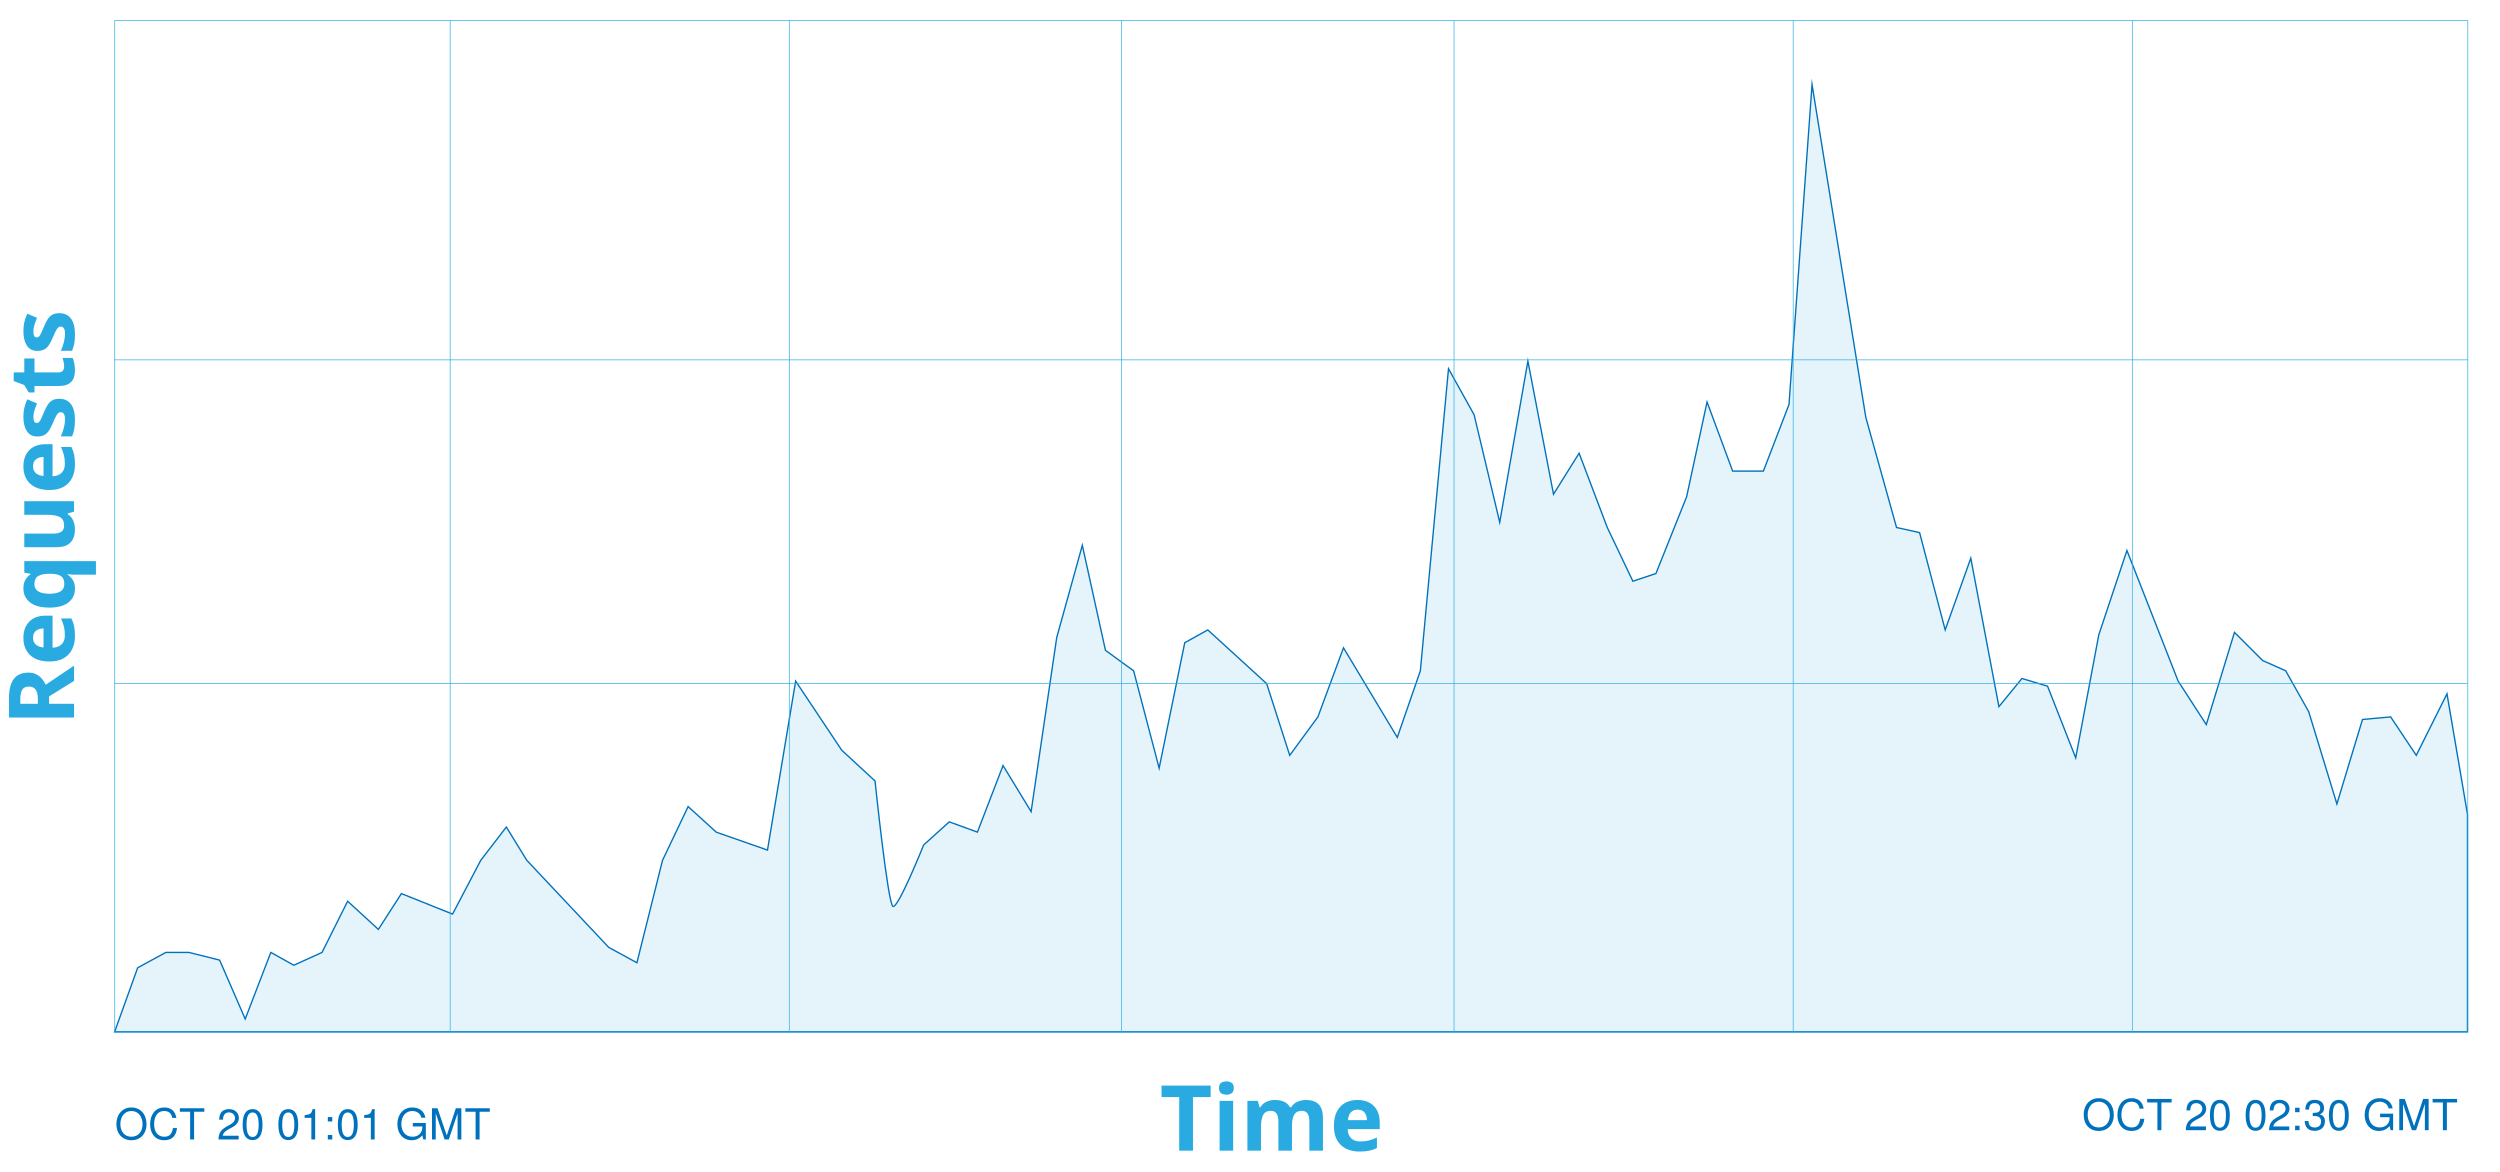
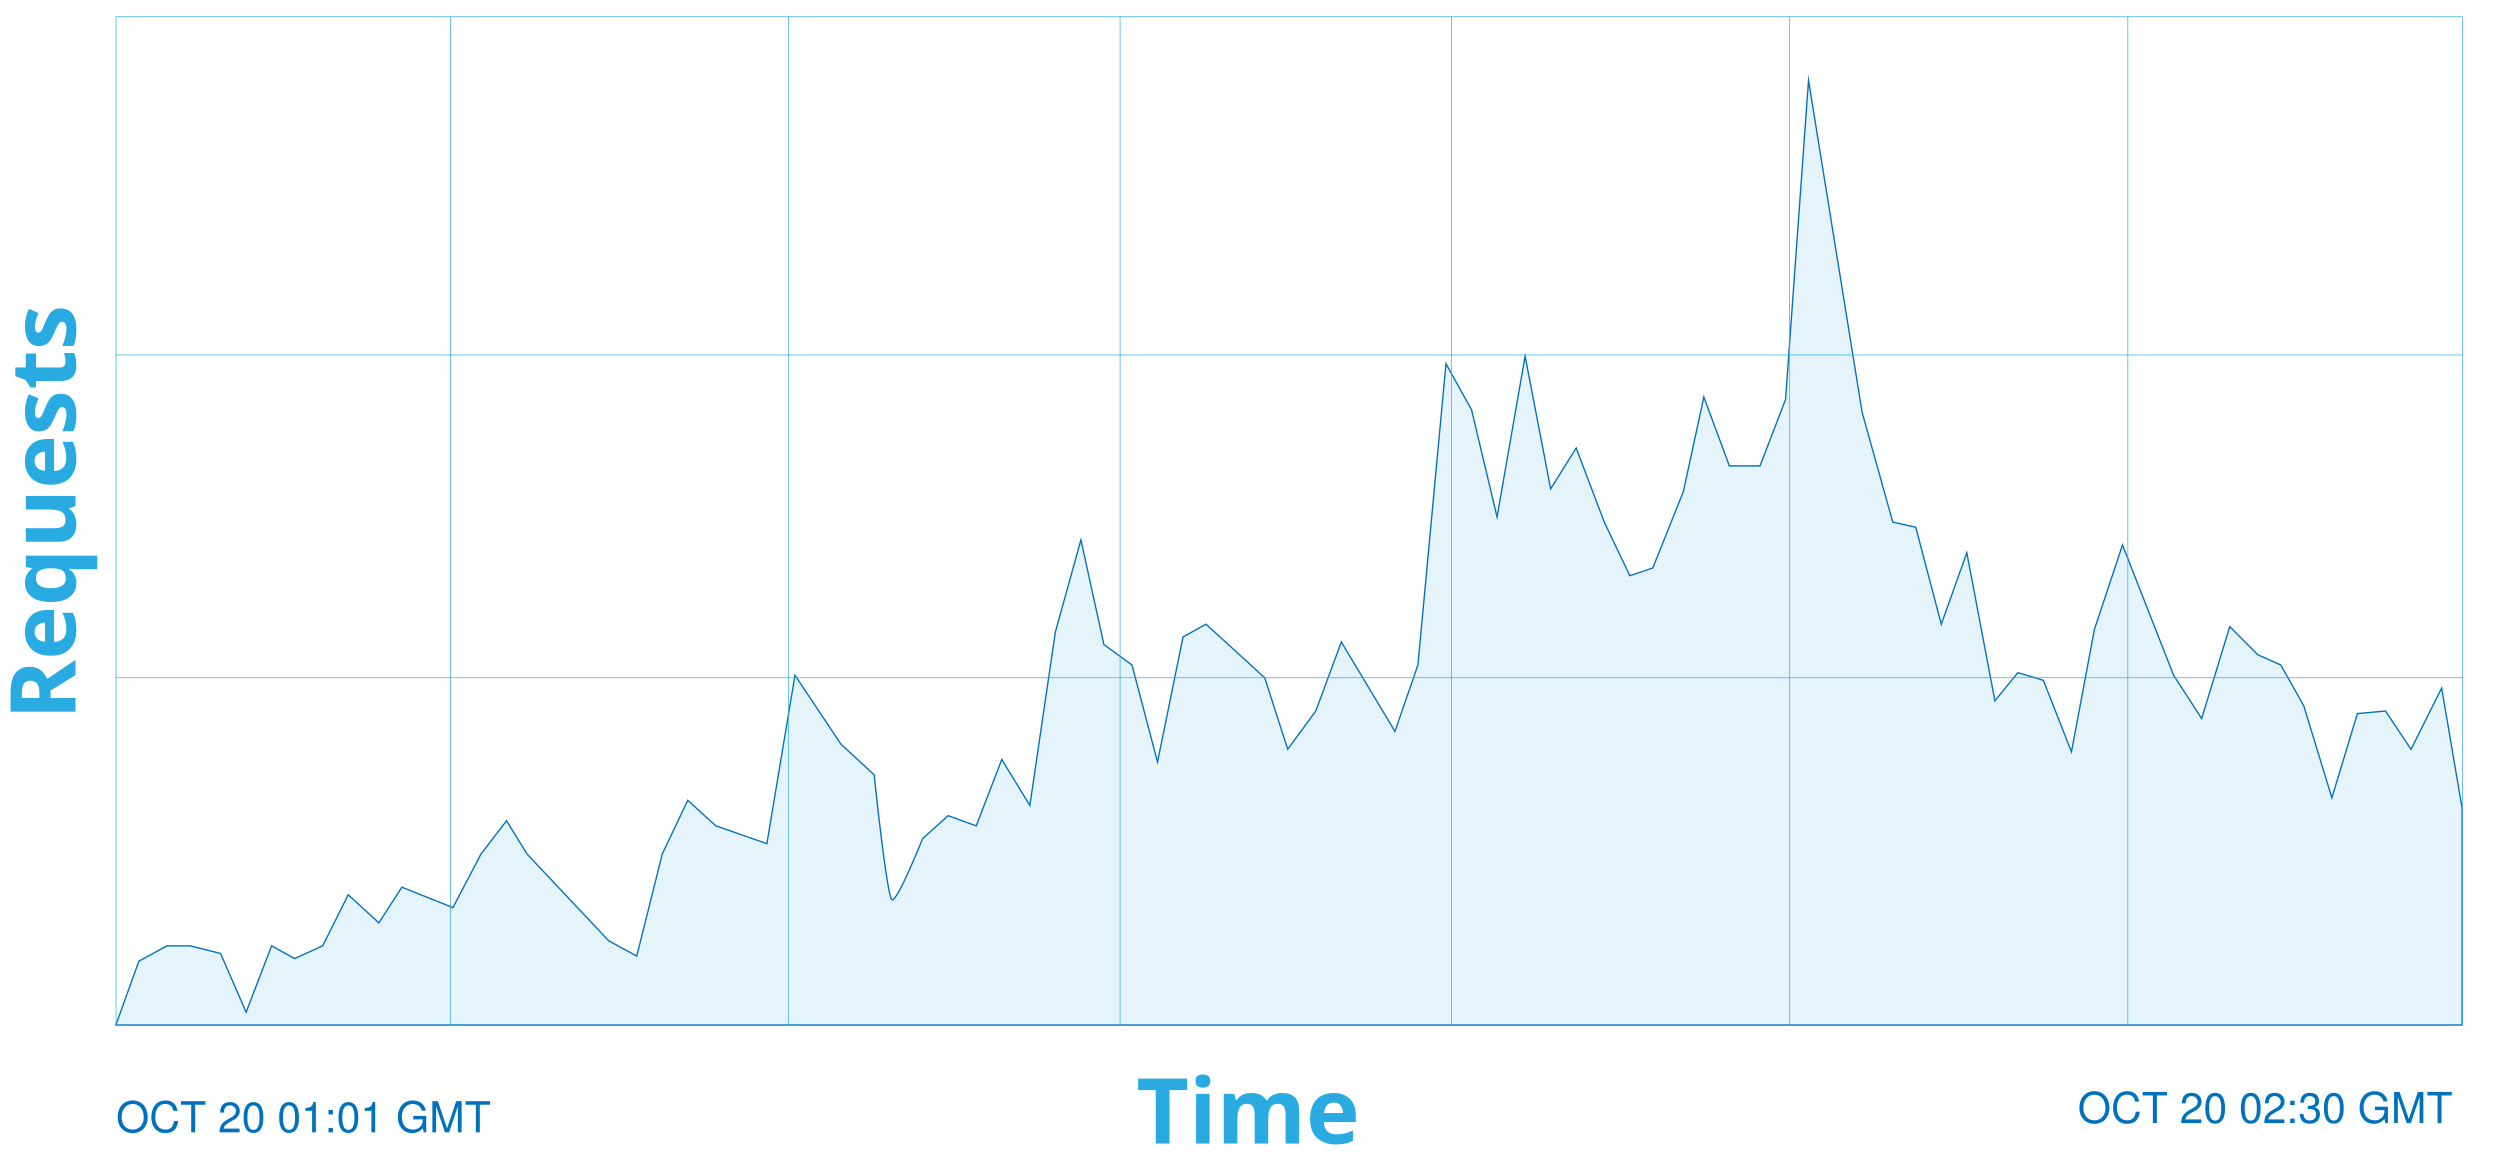
- <svg xmlns="http://www.w3.org/2000/svg" id="Layer_1" data-name="Layer 1" viewBox="0 0 1816 850.73">
+ <svg xmlns="http://www.w3.org/2000/svg" id="Layer_1" data-name="Layer 1" viewBox="0 0 1821.18 847.91">
  <defs>
    <style>.cls-1{fill:#cdebf8;fill-opacity:0.5;stroke:#0071bc;}.cls-1,.cls-2{stroke-miterlimit:10;}.cls-2{fill:none;stroke:#29abe2;stroke-width:0.5px;}.cls-3{font-size:31.09px;fill:#0071bc;font-family:HelveticaNeue, Helvetica Neue;}.cls-4{font-size:66.22px;fill:#29abe2;font-family:Raleway-Bold, Raleway;font-weight:700;}.cls-5{letter-spacing:0em;}.cls-6{letter-spacing:0em;}</style>
  </defs>
-   <path class="cls-1" d="M83.26,749.51,100,703l20.46-11.16h16.74l22.32,5.58,18.6,42.77,18.6-48.35,16.74,9.3,20.46-9.3,18.6-37.19,22.32,20.46,16.74-26L328.74,664l20.46-39.05,18.6-24.18,14.88,24.18,59.51,63.23,20.46,11.16,18.6-74.39,18.6-39.05,20.46,18.6,37.19,13,20.46-122.74,33.48,50.21,24.18,22.32s9.3,89.27,13,91.13,22.32-44.63,22.32-44.63L689.53,597,710,604.45l18.6-48.35L749,589.57l18.6-126.46,18.6-67L803,472.41l20.46,14.88L842,558l18.6-91.13,16.74-9.3,42.77,39.05,16.74,52.07,20.46-27.9,18.6-50.21L1015,535.64l16.74-48.35,20.46-219.45,18.6,33.48,18.6,78.11,20.46-117.16,18.6,96.71,18.6-29.76,20.46,53.93,18.6,39.05,16.74-5.58,22.32-55.79L1240,292l18.6,50.21h22.32l18.6-48.35L1316.27,61.4l39.05,241.77,22.32,80,16.74,3.72,18.6,70.67,18.6-52.07L1452,513.32l16.74-20.46,18.6,5.58,20.46,52.07,16.74-89.27L1545,399.88l37.19,94.85,20.46,31.62,20.46-67,20.46,20.46,16.74,7.44L1677.06,517l20.46,67,18.6-61.37,20.46-1.86,18.6,27.9L1777.49,504l14.88,87.41V749.51Z" />
-   <rect class="cls-2" x="83.35" y="15.01" width="1709.26" height="734.67" />
-   <line class="cls-2" x1="327" y1="15.01" x2="327" y2="749.68" />
-   <line class="cls-2" x1="573.34" y1="15.01" x2="573.34" y2="749.68" />
-   <line class="cls-2" x1="814.78" y1="15.01" x2="814.78" y2="749.68" />
-   <line class="cls-2" x1="1056.21" y1="15.01" x2="1056.21" y2="749.68" />
-   <line class="cls-2" x1="1302.56" y1="15.01" x2="1302.56" y2="749.68" />
-   <line class="cls-2" x1="1548.9" y1="15.01" x2="1548.9" y2="749.68" />
-   <line class="cls-2" x1="83.35" y1="261.4" x2="1792.61" y2="261.4" />
-   <line class="cls-2" x1="83.35" y1="496.55" x2="1792.61" y2="496.55" />
-   <text class="cls-3" transform="translate(83.36 827.71)">OCT 20 01:01 GMT</text>
-   <text class="cls-3" transform="translate(1512.4 820.96)">OCT 20 02:30 GMT</text>
-   <text class="cls-4" transform="translate(842.4 835.84)">Time</text>
-   <text class="cls-4" transform="translate(53.8 527.19) rotate(-90)">Reque<tspan class="cls-5" x="207.13" y="0">s</tspan>
+   <path class="cls-1" d="M84.43,746.68l16.74-46.49L121.63,689h16.74l22.32,5.58,18.6,42.77L197.88,689l16.74,9.3,20.46-9.3,18.6-37.19L276,672.29l16.74-26,37.19,14.88,20.46-39.05L369,597.9l14.88,24.18,59.51,63.23,20.46,11.16,18.6-74.39L501,583l20.46,18.6,37.19,13L579.12,491.9l33.48,50.21,24.18,22.32s9.3,89.27,13,91.13,22.32-44.63,22.32-44.63l18.6-16.74,20.46,7.44,18.6-48.35,20.46,33.48,18.6-126.46,18.6-67,16.74,76.25,20.46,14.88,18.6,70.67L861.81,464l16.74-9.3,42.77,39.05,16.74,52.07,20.46-27.9,18.6-50.21,39.05,65.09,16.74-48.35L1053.36,265l18.6,33.48,18.6,78.11L1111,259.43l18.6,96.71,18.6-29.76,20.46,53.93,18.6,39.05,16.74-5.58L1226.32,358l14.88-68.81,18.6,50.21h22.32l18.6-48.35,16.74-232.47,39.05,241.77,22.32,80,16.74,3.72,18.6,70.67,18.6-52.07,20.46,107.87L1469.94,490l18.6,5.58L1509,547.69l16.74-89.27L1546.19,397l37.19,94.85,20.46,31.62,20.46-67L1644.76,477l16.74,7.44,16.74,29.76,20.46,67,18.6-61.37,20.46-1.86,18.6,27.9,22.32-44.63,14.88,87.41V746.68Z" />
+   <rect class="cls-2" x="84.53" y="12.18" width="1709.26" height="734.67" />
+   <line class="cls-2" x1="328.17" y1="12.18" x2="328.17" y2="746.86" />
+   <line class="cls-2" x1="574.51" y1="12.18" x2="574.51" y2="746.86" />
+   <line class="cls-2" x1="815.95" y1="12.18" x2="815.95" y2="746.86" />
+   <line class="cls-2" x1="1057.39" y1="12.18" x2="1057.39" y2="746.86" />
+   <line class="cls-2" x1="1303.73" y1="12.18" x2="1303.73" y2="746.86" />
+   <line class="cls-2" x1="1550.07" y1="12.18" x2="1550.07" y2="746.86" />
+   <line class="cls-2" x1="84.53" y1="258.58" x2="1793.79" y2="258.58" />
+   <line class="cls-2" x1="84.53" y1="493.72" x2="1793.79" y2="493.72" />
+   <text class="cls-3" transform="translate(84.53 824.88)">OCT 20 01:01 GMT</text>
+   <text class="cls-3" transform="translate(1513.58 818.13)">OCT 20 02:30 GMT</text>
+   <text class="cls-4" transform="translate(827.79 833.01)">Time</text>
+   <text class="cls-4" transform="translate(54.98 524.36) rotate(-90)">Reque<tspan class="cls-5" x="207.13" y="0">s</tspan>
    <tspan class="cls-6" x="240.57" y="0">ts</tspan>
  </text>
</svg>
